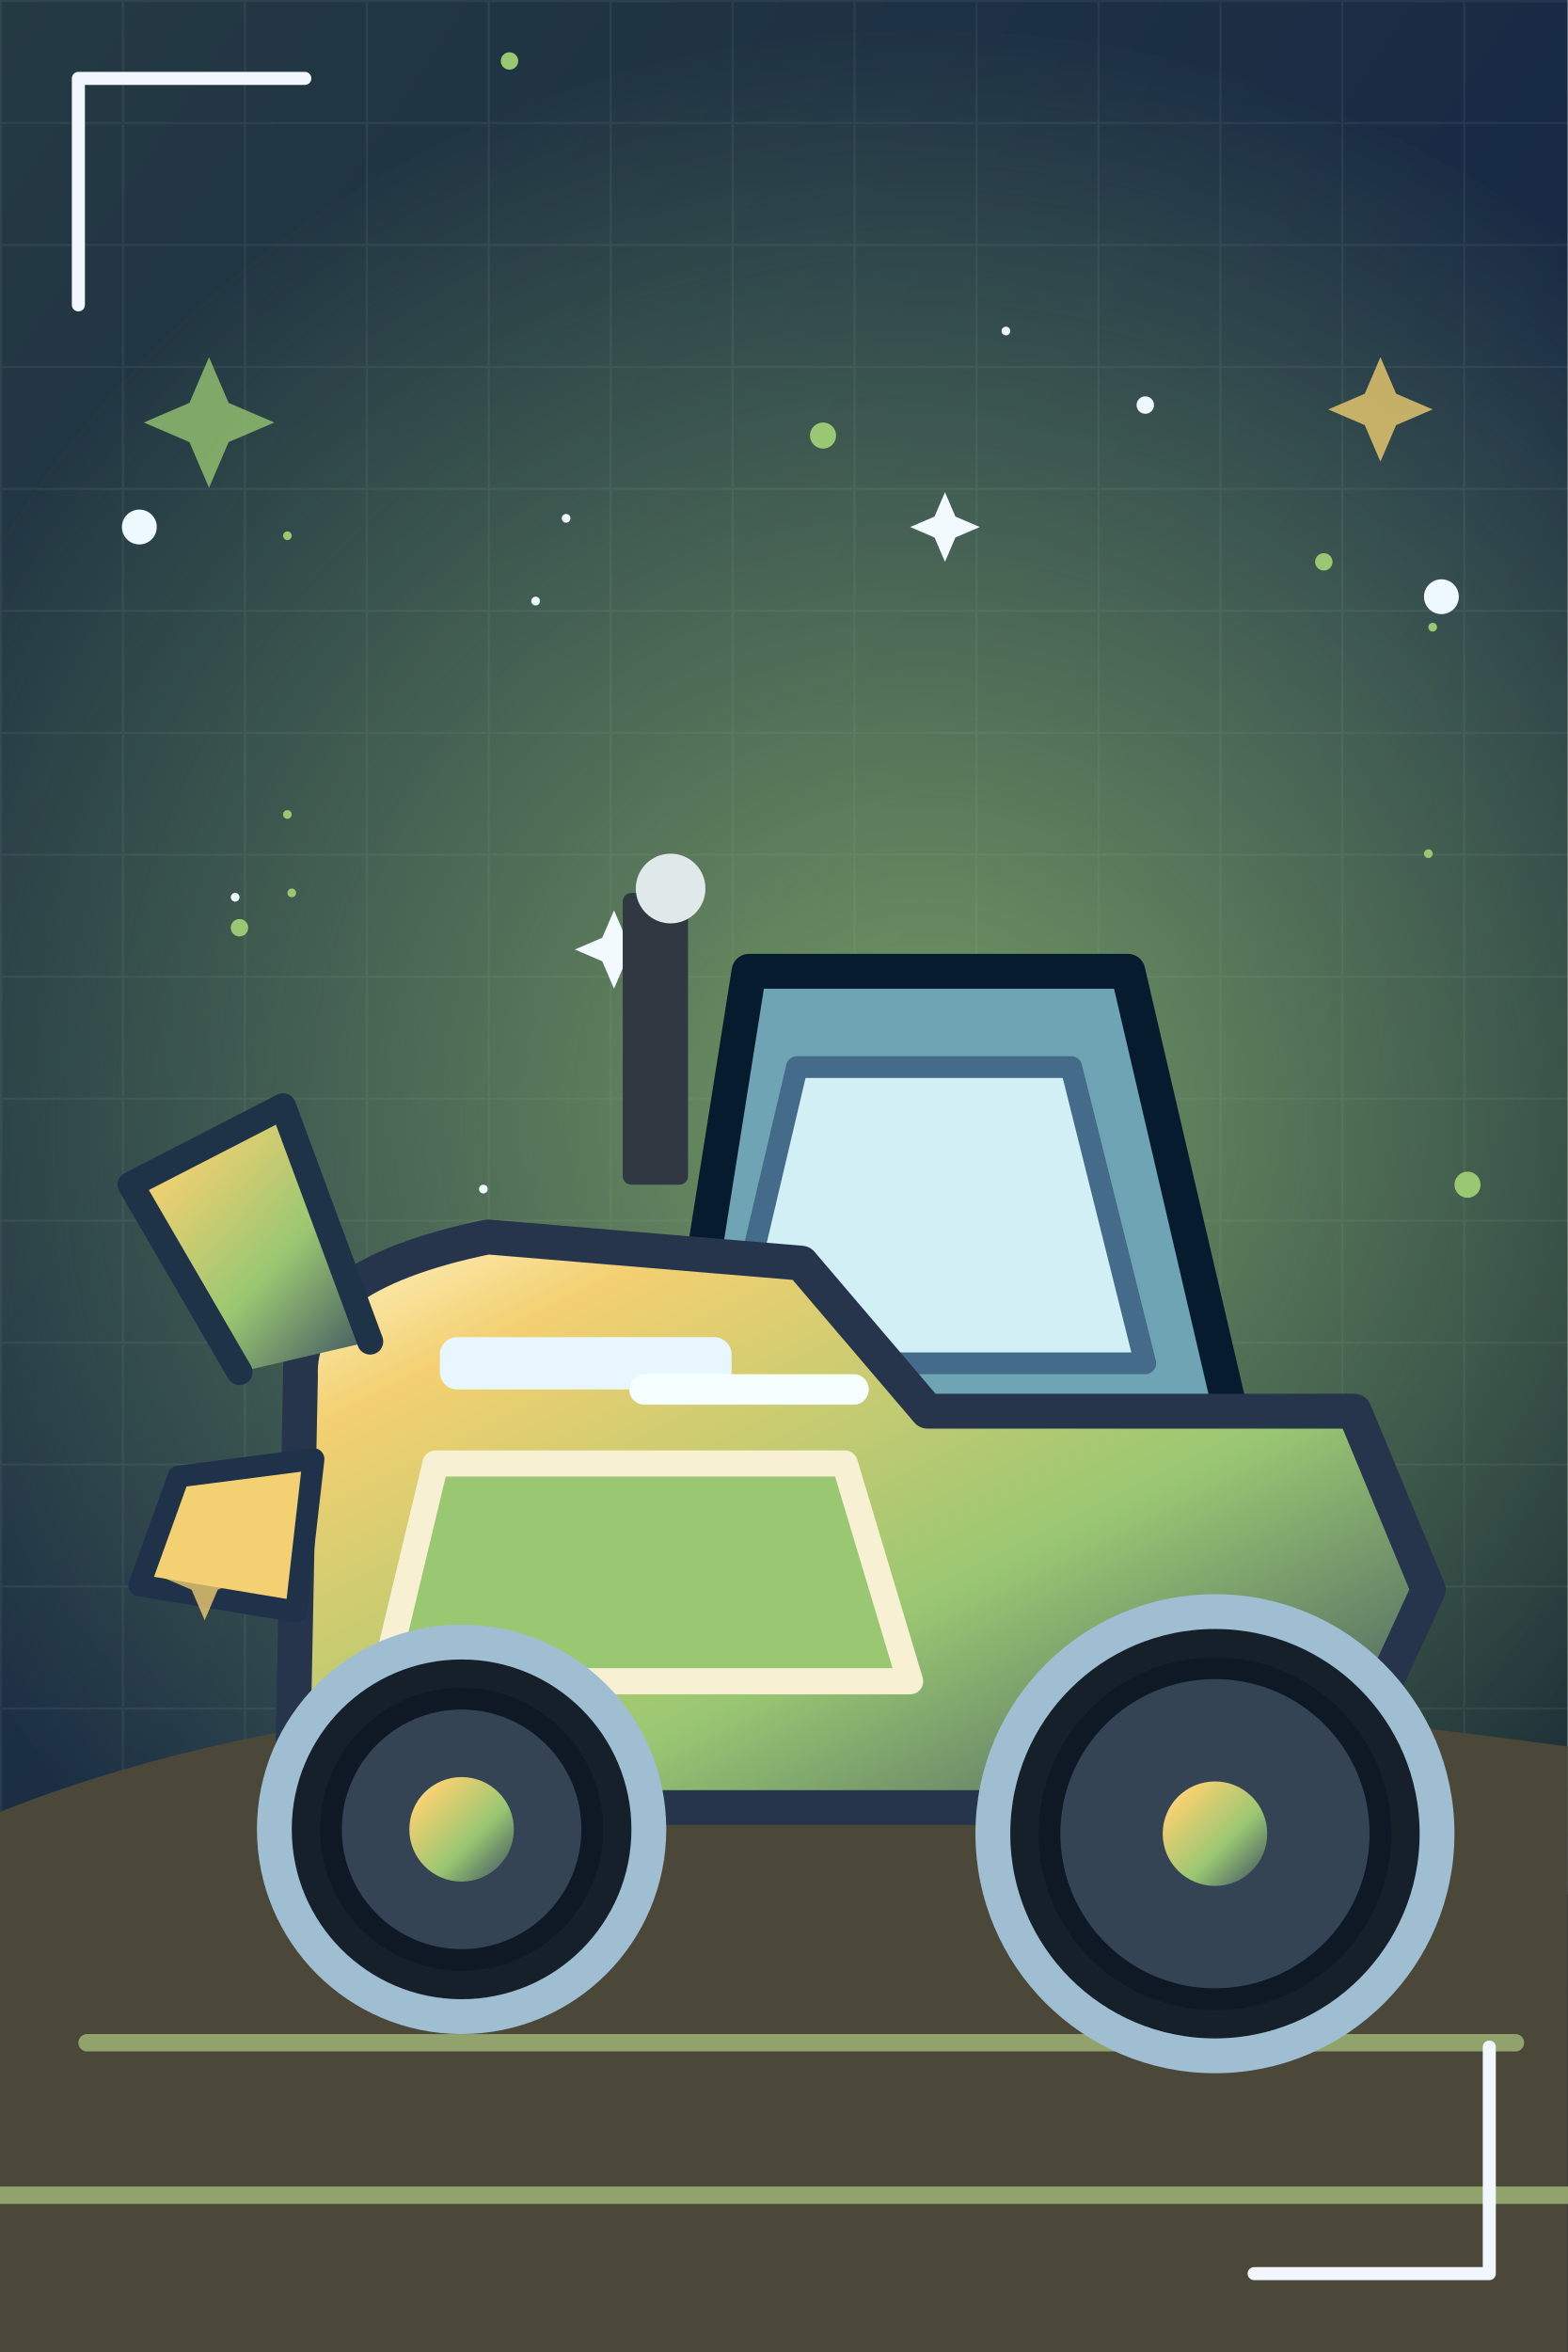
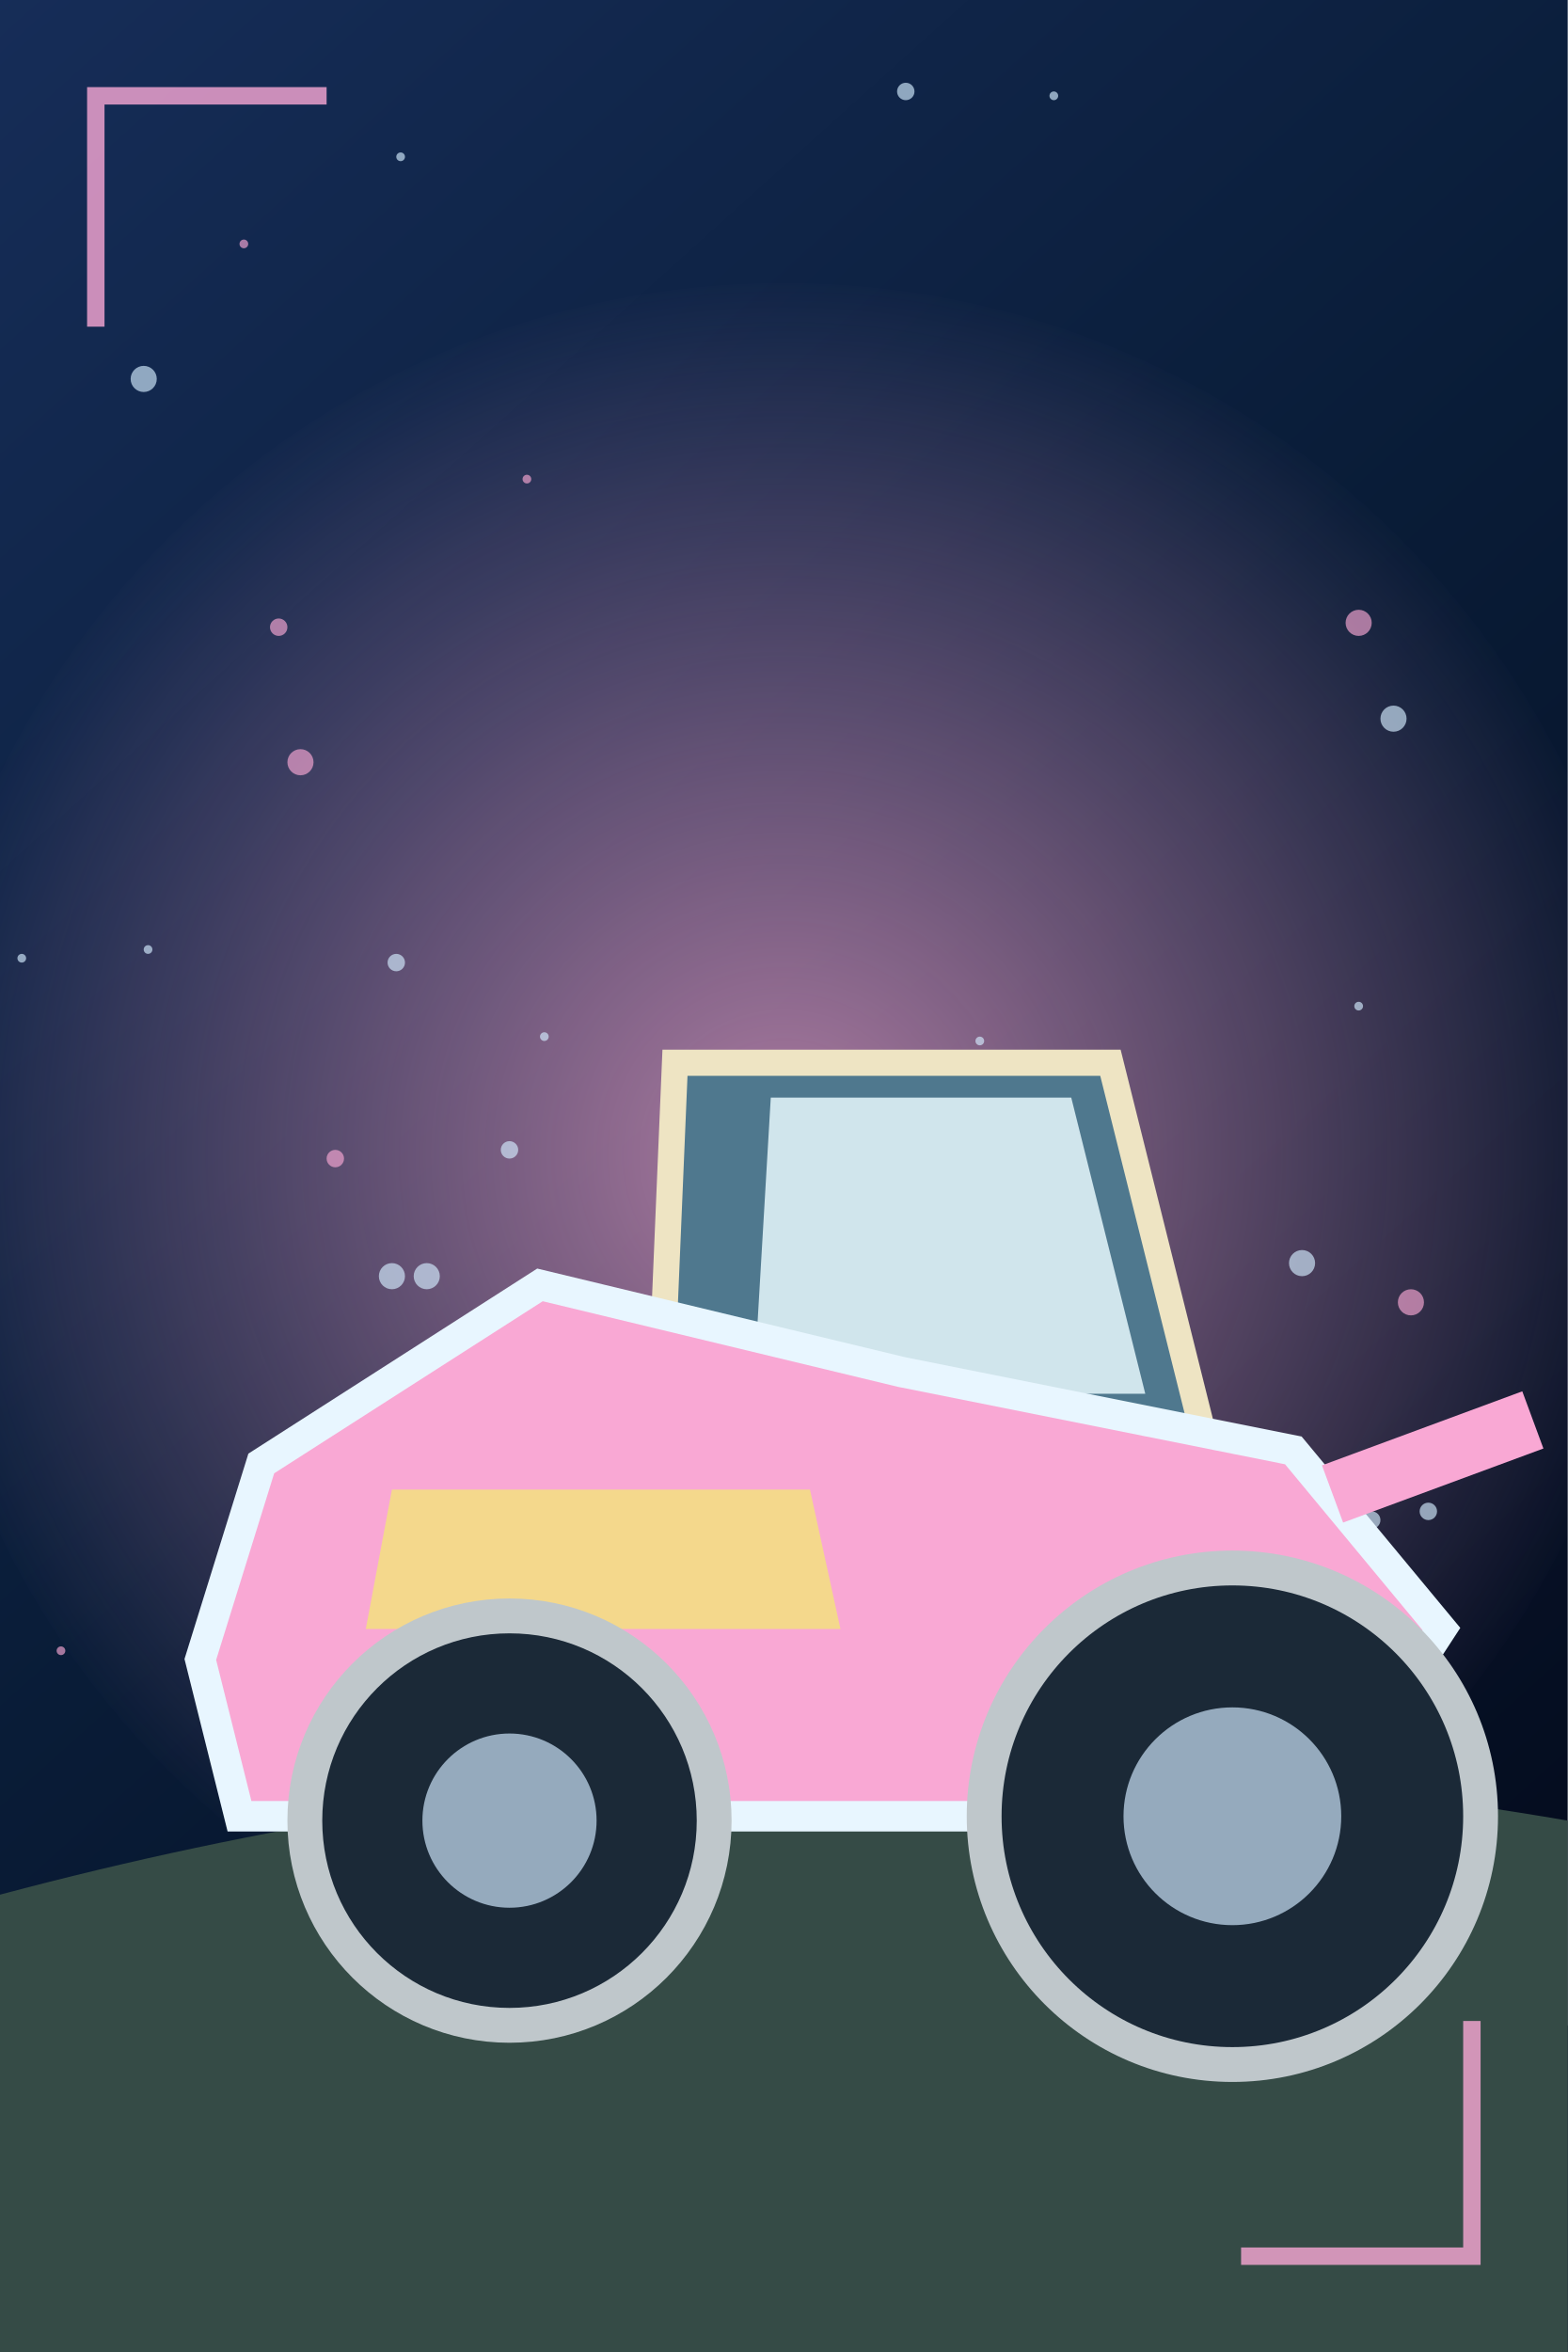
<svg xmlns="http://www.w3.org/2000/svg" width="360" height="540" viewBox="0 0 360 540" role="img" aria-label="Kornsammler Orbit">
  <defs>
-     <linearGradient id="sky" x2="1" y2="1">
-       <stop stop-color="#243a43" />
-       <stop offset=".57" stop-color="#172944" />
-       <stop offset="1" stop-color="#071626" />
+     <linearGradient id="night" x2=".6" y2="1">
+       <stop stop-color="#162d58" />
+       <stop offset=".55" stop-color="#091c37" />
+       <stop offset="1" stop-color="#050d20" />
    </linearGradient>
-     <radialGradient id="glow">
-       <stop stop-color="#9ac772" stop-opacity=".72" />
-       <stop offset="1" stop-color="#9ac772" stop-opacity="0" />
+     <radialGradient id="h">
+       <stop stop-color="#f9a8d4" stop-opacity=".68" />
+       <stop offset="1" stop-color="#f9a8d4" stop-opacity="0" />
    </radialGradient>
-     <linearGradient id="skin" x2="1" y2="1">
-       <stop stop-color="#ffe8cf" />
-       <stop offset=".6" stop-color="#ebbaa9" />
-       <stop offset="1" stop-color="#bf8f91" />
-     </linearGradient>
-     <linearGradient id="metal" x2="1" y2="1">
-       <stop stop-color="#fff7cb" />
-       <stop offset=".18" stop-color="#f3d071" />
-       <stop offset=".6" stop-color="#9ac772" />
-       <stop offset="1" stop-color="#394d60" />
-     </linearGradient>
-     <linearGradient id="cloth" x2="0" y2="1">
-       <stop stop-color="#9ac772" />
-       <stop offset="1" stop-color="#182c59" />
-     </linearGradient>
-     <pattern id="grid" width="28" height="28" patternUnits="userSpaceOnUse">
-       <path d="M28 0H0V28" fill="none" stroke="#ffffff" stroke-opacity=".055" />
-     </pattern>
  </defs>
-   <rect x="0" y="0" width="360" height="540" rx="0" fill="url(#sky)" stroke="none" stroke-width="0" />
-   <rect x="0" y="0" width="360" height="540" rx="0" fill="url(#grid)" stroke="none" stroke-width="0" />
-   <circle cx="212" cy="257" r="250" fill="url(#glow)" stroke="none" stroke-width="0" />
-   <circle cx="231" cy="76" r="1" fill="#edf9ff" stroke="none" stroke-width="0" />
-   <circle cx="33" cy="440" r="1" fill="#9ac772" stroke="none" stroke-width="0" />
-   <circle cx="68" cy="440" r="2" fill="#9ac772" stroke="none" stroke-width="0" />
-   <circle cx="130" cy="119" r="1" fill="#edf9ff" stroke="none" stroke-width="0" />
-   <circle cx="189" cy="100" r="3" fill="#9ac772" stroke="none" stroke-width="0" />
-   <circle cx="101" cy="321" r="3" fill="#9ac772" stroke="none" stroke-width="0" />
-   <circle cx="331" cy="137" r="4" fill="#edf9ff" stroke="none" stroke-width="0" />
-   <circle cx="117" cy="14" r="2" fill="#9ac772" stroke="none" stroke-width="0" />
-   <circle cx="55" cy="213" r="2" fill="#9ac772" stroke="none" stroke-width="0" />
-   <circle cx="110" cy="349" r="1" fill="#edf9ff" stroke="none" stroke-width="0" />
-   <circle cx="264" cy="266" r="4" fill="#9ac772" stroke="none" stroke-width="0" />
-   <circle cx="66" cy="123" r="1" fill="#9ac772" stroke="none" stroke-width="0" />
-   <circle cx="263" cy="93" r="2" fill="#edf9ff" stroke="none" stroke-width="0" />
-   <circle cx="216" cy="289" r="1" fill="#9ac772" stroke="none" stroke-width="0" />
-   <circle cx="329" cy="144" r="1" fill="#9ac772" stroke="none" stroke-width="0" />
-   <circle cx="32" cy="121" r="4" fill="#edf9ff" stroke="none" stroke-width="0" />
-   <circle cx="67" cy="205" r="1" fill="#9ac772" stroke="none" stroke-width="0" />
-   <circle cx="66" cy="187" r="1" fill="#9ac772" stroke="none" stroke-width="0" />
-   <circle cx="54" cy="206" r="1" fill="#edf9ff" stroke="none" stroke-width="0" />
-   <circle cx="328" cy="196" r="1" fill="#9ac772" stroke="none" stroke-width="0" />
-   <circle cx="337" cy="272" r="3" fill="#9ac772" stroke="none" stroke-width="0" />
-   <circle cx="123" cy="138" r="1" fill="#edf9ff" stroke="none" stroke-width="0" />
-   <circle cx="193" cy="449" r="1" fill="#9ac772" stroke="none" stroke-width="0" />
-   <circle cx="304" cy="129" r="2" fill="#9ac772" stroke="none" stroke-width="0" />
-   <circle cx="111" cy="273" r="1" fill="#edf9ff" stroke="none" stroke-width="0" />
-   <circle cx="31" cy="440" r="4" fill="#9ac772" stroke="none" stroke-width="0" />
-   <circle cx="91" cy="301" r="3" fill="#9ac772" stroke="none" stroke-width="0" />
-   <circle cx="107" cy="337" r="1" fill="#edf9ff" stroke="none" stroke-width="0" />
-   <path d="M217 113L219.4 118.6L225 121L219.4 123.4L217 129L214.6 123.4L209 121L214.6 118.6Z" fill="#f2faff" stroke="none" stroke-width="0" stroke-linecap="round" stroke-linejoin="round" />
-   <path d="M141 209L143.7 215.3L150 218L143.7 220.7L141 227L138.3 220.7L132 218L138.3 215.3Z" fill="#f2faff" stroke="none" stroke-width="0" stroke-linecap="round" stroke-linejoin="round" />
-   <path d="M69 439L72.6 447.4L81 451L72.6 454.6L69 463L65.4 454.6L57 451L65.4 447.4Z" fill="#f2faff" stroke="none" stroke-width="0" stroke-linecap="round" stroke-linejoin="round" />
-   <path d="M0 440 Q70 390 145 449 Q225 391 360 435V540H0Z" fill="#08192e" stroke="none" stroke-width="0" stroke-linecap="round" stroke-linejoin="round" />
-   <ellipse cx="180" cy="483" rx="143" ry="20" fill="#060e20" />
-   <path d="M0 416Q120 368 360 401V540H0Z" fill="#4b4739" stroke="none" stroke-width="0" stroke-linecap="round" stroke-linejoin="round" />
-   <path d="M20 469L348 469M0 504L360 504" fill="none" stroke="#91a26c" stroke-width="4" stroke-linecap="round" stroke-linejoin="round" />
-   <path d="M156 324L172 223 259 223 283 326Z" fill="#6fa4b5" stroke="#071b2e" stroke-width="8" stroke-linecap="round" stroke-linejoin="round" />
-   <path d="M183 245H246L263 313H167Z" fill="#d3eff6" stroke="#456b8b" stroke-width="5" stroke-linecap="round" stroke-linejoin="round" />
-   <path d="M69 316Q68 293 112 284L184 290 213 324H311L328 365 305 415H67Z" fill="url(#metal)" stroke="#26344c" stroke-width="8" stroke-linecap="round" stroke-linejoin="round" />
-   <path d="M100 336H194L209 386H88Z" fill="#9ac772" stroke="#f7f0d3" stroke-width="6" stroke-linecap="round" stroke-linejoin="round" />
-   <path d="M68 370L32 364 41 339 72 335Z" fill="#f3d071" stroke="#1f3249" stroke-width="5" stroke-linecap="round" stroke-linejoin="round" />
-   <path d="M55 315L30 272 65 254 85 308" fill="url(#metal)" stroke="#1e3248" stroke-width="6" stroke-linecap="round" stroke-linejoin="round" />
-   <circle cx="106" cy="420" r="43" fill="#15202b" stroke="#a0bed1" stroke-width="8" />
-   <circle cx="106" cy="420" r="30" fill="#354454" stroke="#0f1825" stroke-width="5" />
-   <circle cx="106" cy="420" r="12" fill="url(#metal)" stroke="none" stroke-width="0" />
-   <circle cx="279" cy="421" r="51" fill="#15202b" stroke="#a0bed1" stroke-width="8" />
-   <circle cx="279" cy="421" r="38" fill="#354454" stroke="#0f1825" stroke-width="5" />
-   <circle cx="279" cy="421" r="12" fill="url(#metal)" stroke="none" stroke-width="0" />
-   <rect x="101" y="307" width="67" height="12" rx="4" fill="#e8f7ff" stroke="none" stroke-width="0" />
-   <path d="M148 319L196 319" fill="none" stroke="#f5ffff" stroke-width="7" stroke-linecap="round" stroke-linejoin="round" />
-   <rect x="143" y="205" width="15" height="67" rx="2" fill="#303942" stroke="none" stroke-width="0" />
-   <circle cx="154" cy="204" r="8" fill="#e0e9ea" stroke="none" stroke-width="0" />
-   <path d="M18 18V70 M18 18H70M342 470V522M342 522H288" fill="none" stroke="#f2f6ff" stroke-width="3" stroke-linecap="round" stroke-linejoin="round" />
-   <g opacity=".77">
-     <path d="M48 82L52.5 92.5L63 97L52.5 101.5L48 112L43.5 101.5L33 97L43.5 92.5Z" fill="#9ac772" stroke="none" stroke-width="0" stroke-linecap="round" stroke-linejoin="round" />
-     <path d="M317 82L320.6 90.4L329 94L320.6 97.6L317 106L313.4 97.6L305 94L313.4 90.4Z" fill="#f3d071" stroke="none" stroke-width="0" stroke-linecap="round" stroke-linejoin="round" />
-     <path d="M47 352L50.0 359.0L57 362L50.0 365.0L47 372L44.0 365.0L37 362L44.0 359.0Z" fill="#f3d071" stroke="none" stroke-width="0" stroke-linecap="round" stroke-linejoin="round" />
-   </g>
+   <rect width="360" height="540" fill="url(#night)" />
+   <circle cx="180" cy="265" r="200" fill="url(#h)" />
+   <path d="M0 460Q90 410 180 460T360 465V540H0Z" fill="#071528" />
+   <circle cx="14" cy="379" r="1" fill="#f9a8d4" opacity=".65" />
+   <circle cx="202" cy="351" r="2" fill="#d4edff" opacity=".65" />
+   <circle cx="247" cy="403" r="3" fill="#d4edff" opacity=".65" />
+   <circle cx="34" cy="218" r="1" fill="#d4edff" opacity=".65" />
+   <circle cx="77" cy="266" r="2" fill="#f9a8d4" opacity=".65" />
+   <circle cx="311" cy="386" r="3" fill="#d4edff" opacity=".65" />
+   <circle cx="312" cy="231" r="1" fill="#d4edff" opacity=".65" />
+   <circle cx="209" cy="449" r="2" fill="#d4edff" opacity=".65" />
+   <circle cx="69" cy="175" r="3" fill="#f9a8d4" opacity=".65" />
+   <circle cx="223" cy="429" r="1" fill="#d4edff" opacity=".65" />
+   <circle cx="328" cy="347" r="2" fill="#d4edff" opacity=".65" />
+   <circle cx="299" cy="290" r="3" fill="#d4edff" opacity=".65" />
+   <circle cx="56" cy="56" r="1" fill="#f9a8d4" opacity=".65" />
+   <circle cx="315" cy="349" r="2" fill="#d4edff" opacity=".65" />
+   <circle cx="320" cy="165" r="3" fill="#d4edff" opacity=".65" />
+   <circle cx="225" cy="239" r="1" fill="#d4edff" opacity=".65" />
+   <circle cx="166" cy="457" r="2" fill="#f9a8d4" opacity=".65" />
+   <circle cx="98" cy="293" r="3" fill="#d4edff" opacity=".65" />
+   <circle cx="242" cy="22" r="1" fill="#d4edff" opacity=".65" />
+   <circle cx="117" cy="264" r="2" fill="#d4edff" opacity=".65" />
+   <circle cx="312" cy="143" r="3" fill="#f9a8d4" opacity=".65" />
+   <circle cx="92" cy="36" r="1" fill="#d4edff" opacity=".65" />
+   <circle cx="91" cy="221" r="2" fill="#d4edff" opacity=".65" />
+   <circle cx="90" cy="293" r="3" fill="#d4edff" opacity=".65" />
+   <circle cx="121" cy="110" r="1" fill="#f9a8d4" opacity=".65" />
+   <circle cx="234" cy="297" r="2" fill="#d4edff" opacity=".65" />
+   <circle cx="33" cy="87" r="3" fill="#d4edff" opacity=".65" />
+   <circle cx="5" cy="220" r="1" fill="#d4edff" opacity=".65" />
+   <circle cx="64" cy="144" r="2" fill="#f9a8d4" opacity=".65" />
+   <circle cx="250" cy="284" r="3" fill="#d4edff" opacity=".65" />
+   <circle cx="234" cy="303" r="1" fill="#d4edff" opacity=".65" />
+   <circle cx="158" cy="290" r="2" fill="#d4edff" opacity=".65" />
+   <circle cx="324" cy="299" r="3" fill="#f9a8d4" opacity=".65" />
+   <circle cx="125" cy="238" r="1" fill="#d4edff" opacity=".65" />
+   <circle cx="208" cy="21" r="2" fill="#d4edff" opacity=".65" />
+   <path d="M0 435Q180 387 360 418V540H0Z" fill="#354b46" />
+   <path d="M151 339L155 244H255L279 340Z" fill="#4f788e" stroke="#eee4c3" stroke-width="6" />
+   <path d="M177 252H246L263 320H173Z" fill="#d0e5ec" />
+   <path d="M60 336L124 295L207 315L297 333L331 374L303 417H55L46 381Z" fill="#f9a8d4" stroke="#e8f6ff" stroke-width="7" />
+   <path d="M90 342H186L193 374H84Z" fill="#f4d88c" />
+   <circle cx="117" cy="418" r="47" fill="#1b2937" stroke="#bfc7cb" stroke-width="8" />
+   <circle cx="283" cy="417" r="57" fill="#1b2937" stroke="#bfc7cb" stroke-width="8" />
+   <circle cx="117" cy="418" r="20" fill="#95aabd" />
+   <circle cx="283" cy="417" r="25" fill="#95aabd" />
+   <path d="M306 343L352 326" fill="none" stroke="#f9a8d4" stroke-width="14" />
+   <path d="M22 75V22H75M285 518H338V464" fill="none" stroke="#f9a8d4" stroke-width="4" opacity=".8" />
</svg>
